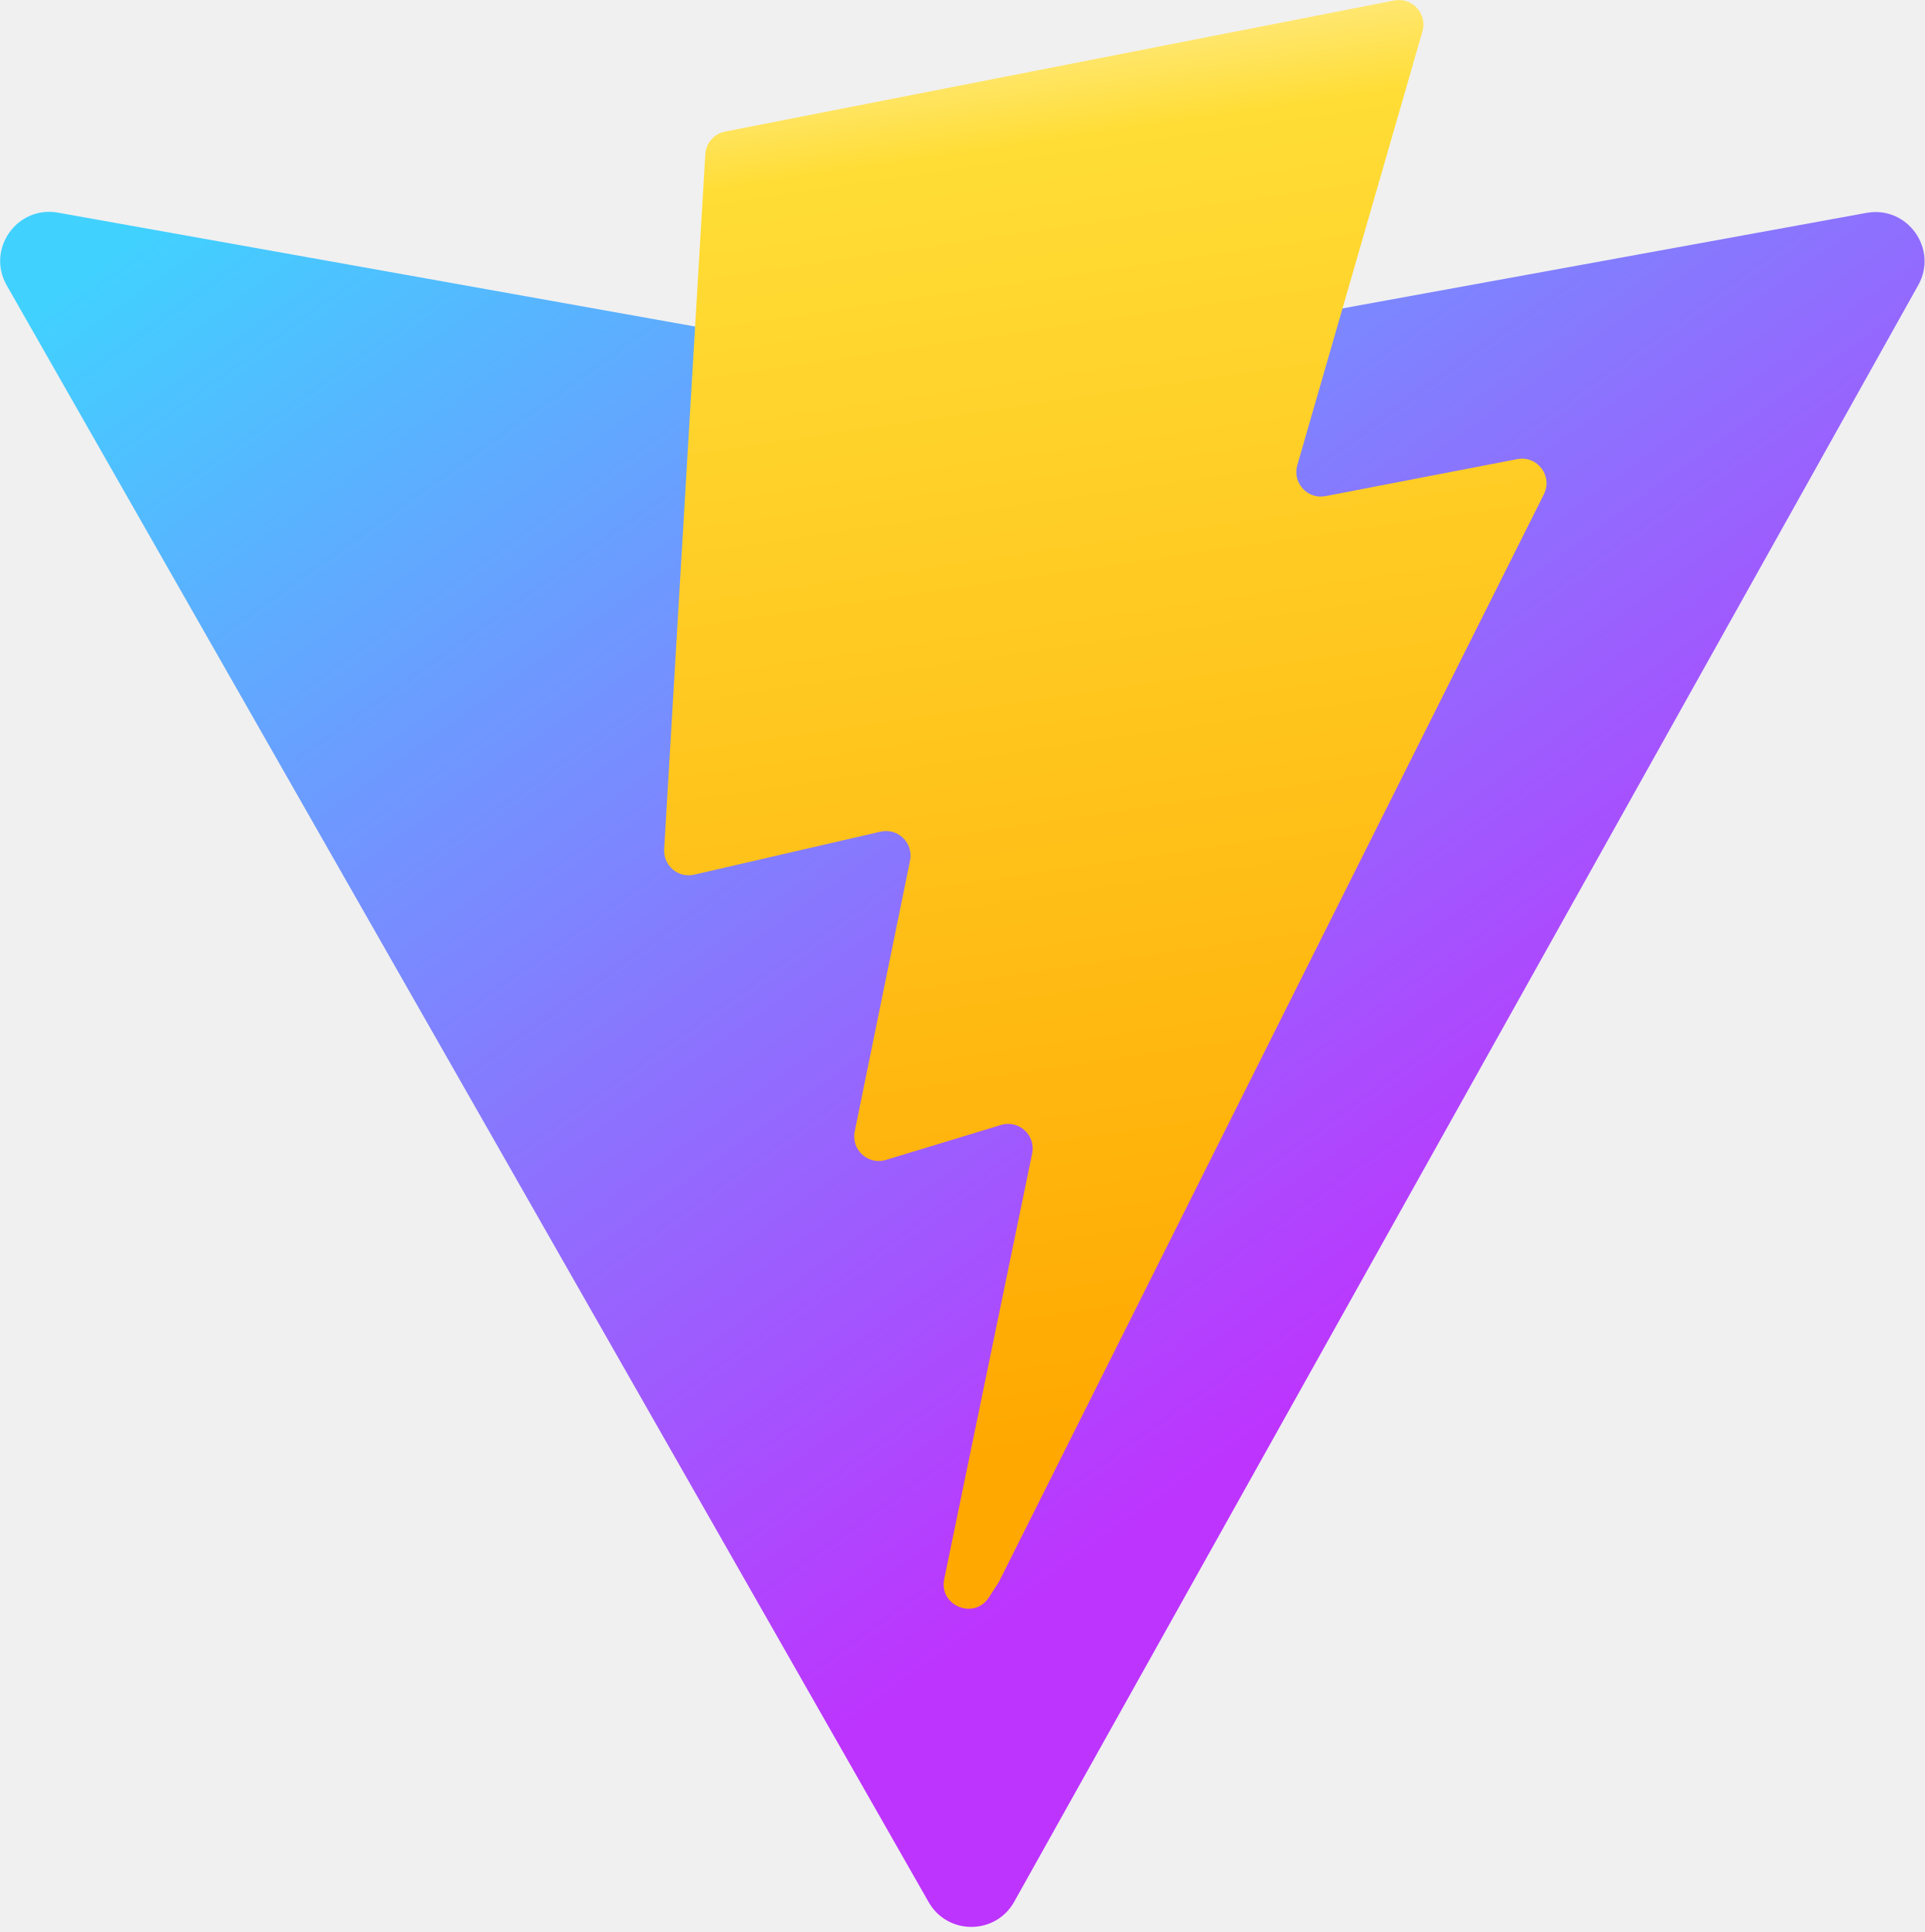
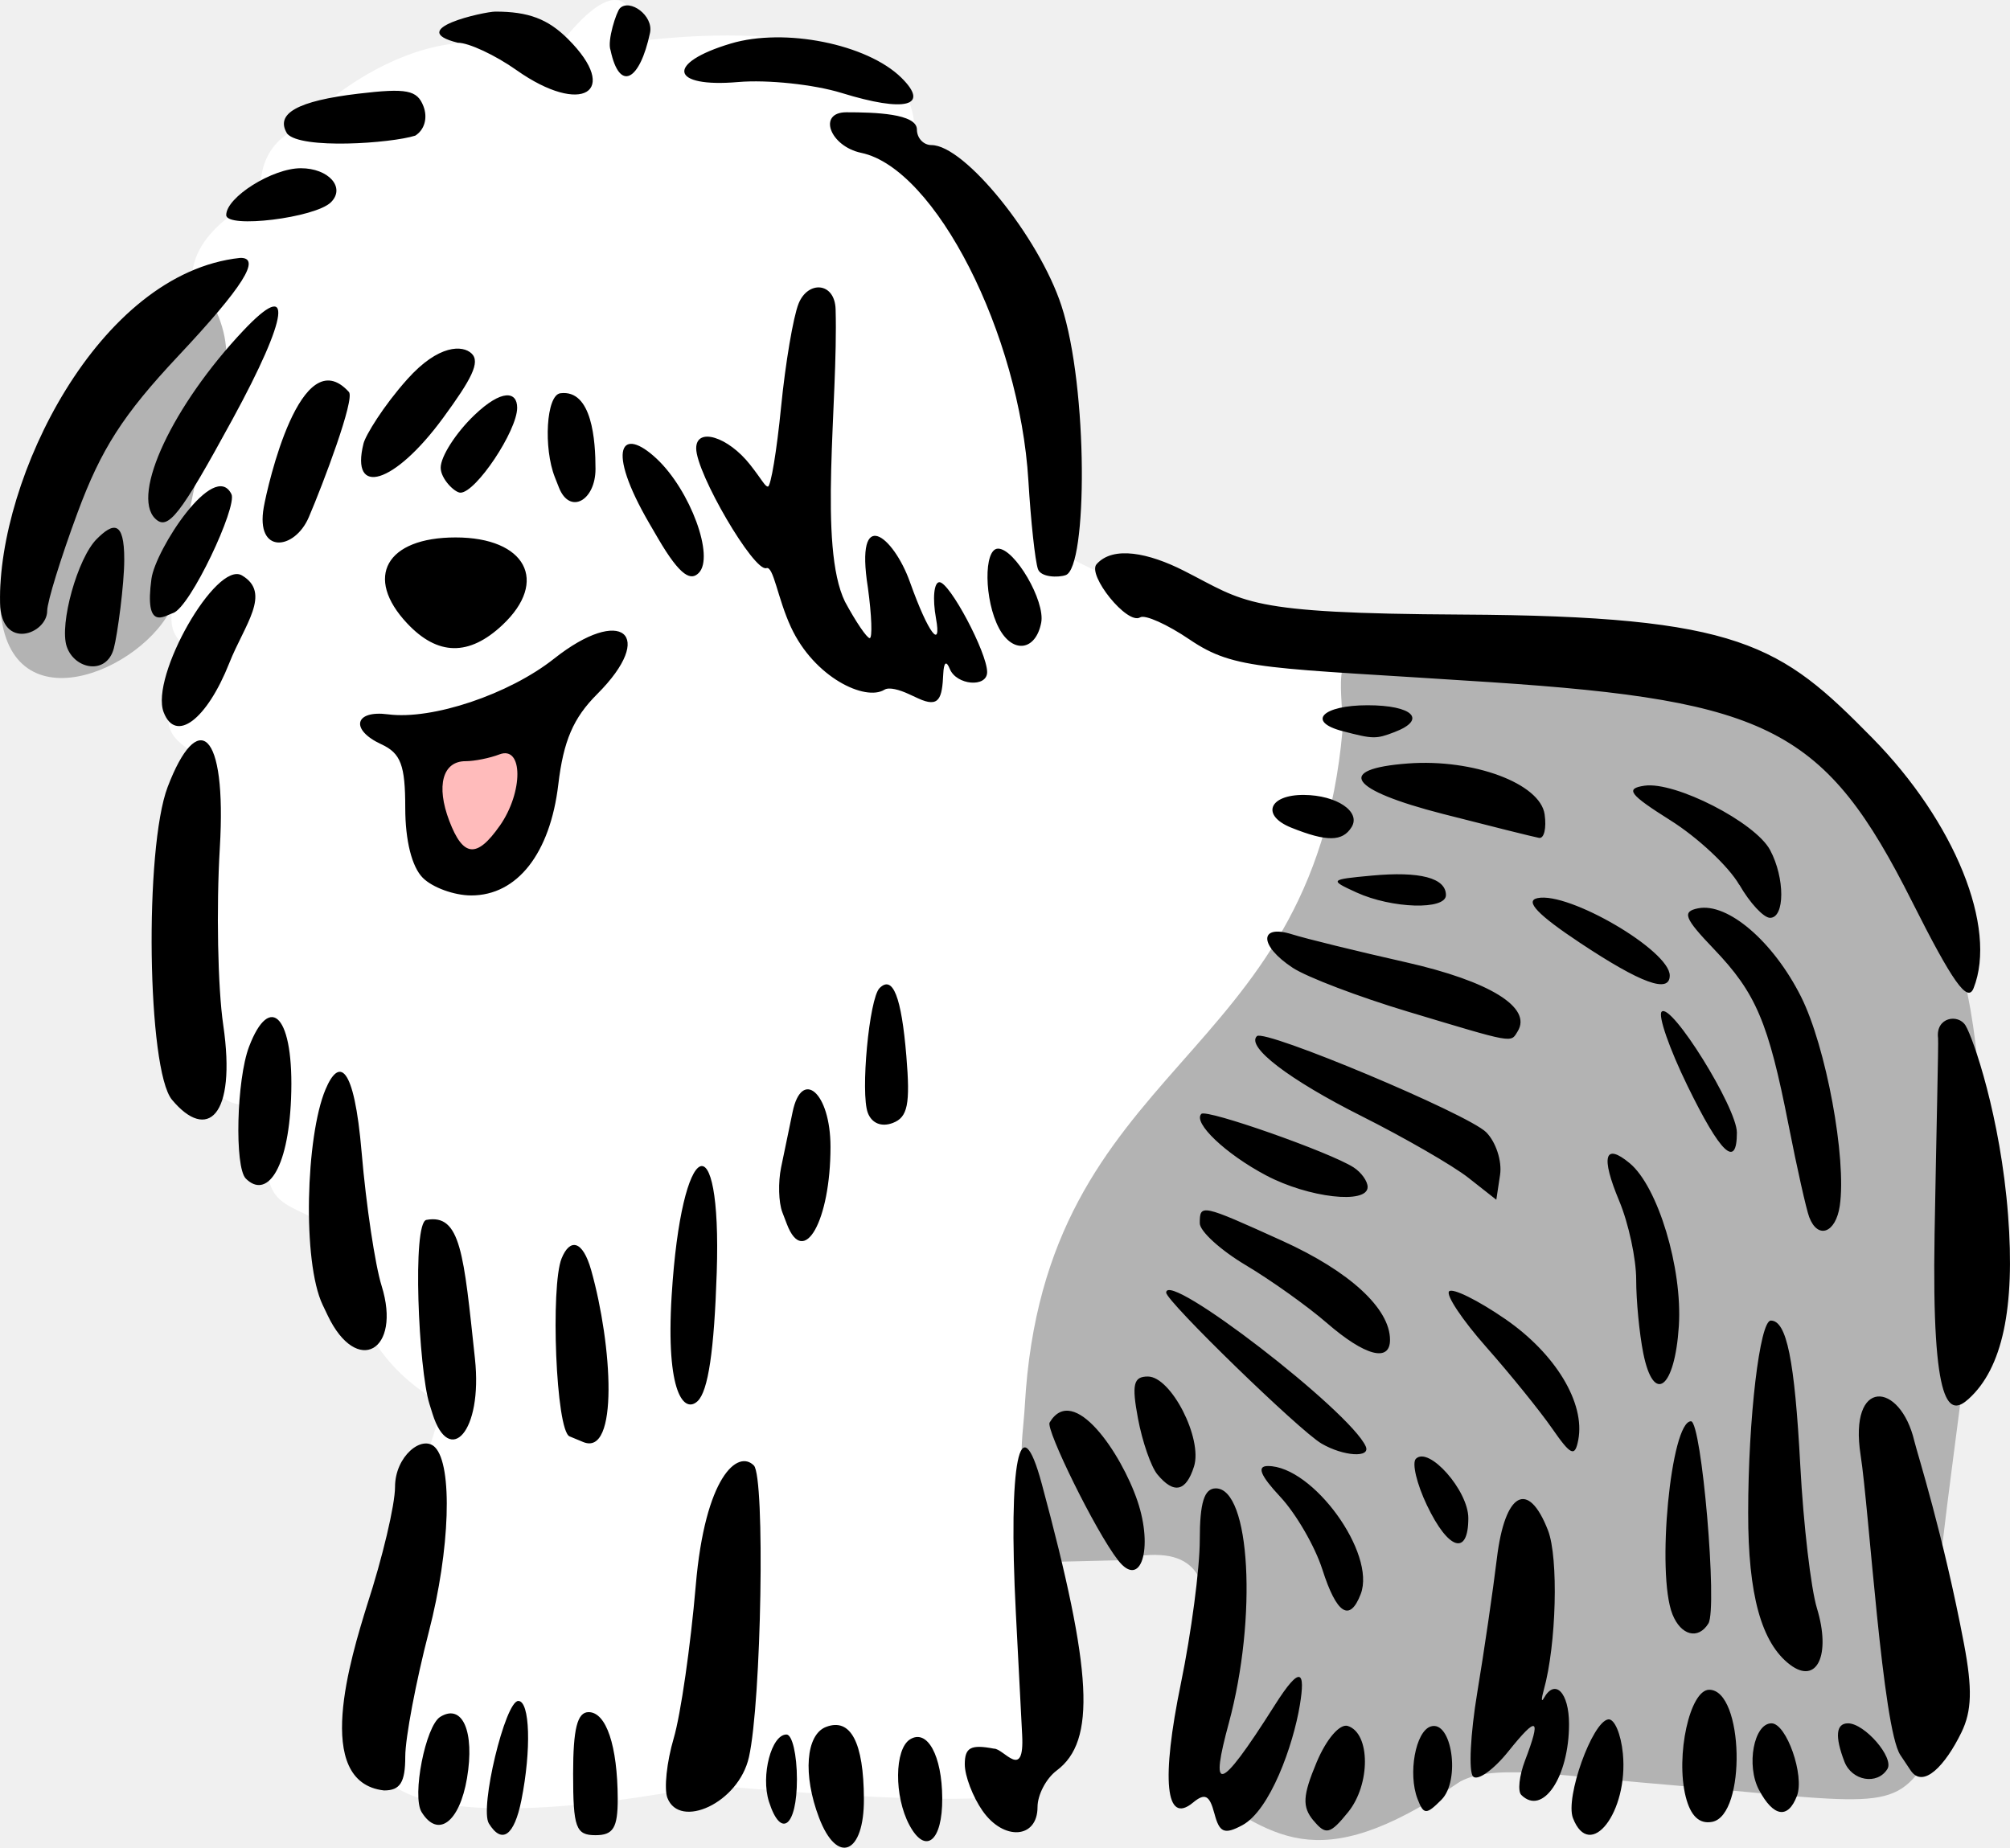
- <svg xmlns="http://www.w3.org/2000/svg" aria-hidden="true" role="img" class="iconify iconify--logos" width="31.88" height="32" preserveAspectRatio="xMidYMid meet" viewBox="0 0 256 257">
-   <defs>
-     <linearGradient id="IconifyId1813088fe1fbc01fb466" x1="-.828%" x2="57.636%" y1="7.652%" y2="78.411%">
-       <stop offset="0%" stop-color="#41D1FF" />
-       <stop offset="100%" stop-color="#BD34FE" />
-     </linearGradient>
-     <linearGradient id="IconifyId1813088fe1fbc01fb467" x1="43.376%" x2="50.316%" y1="2.242%" y2="89.03%">
-       <stop offset="0%" stop-color="#FFEA83" />
-       <stop offset="8.333%" stop-color="#FFDD35" />
-       <stop offset="100%" stop-color="#FFA800" />
-     </linearGradient>
-   </defs>
-   <path fill="url(#IconifyId1813088fe1fbc01fb466)" d="M255.153 37.938L134.897 252.976c-2.483 4.44-8.862 4.466-11.382.048L.875 37.958c-2.746-4.814 1.371-10.646 6.827-9.67l120.385 21.517a6.537 6.537 0 0 0 2.322-.004l117.867-21.483c5.438-.991 9.574 4.796 6.877 9.62Z" />
-   <path fill="url(#IconifyId1813088fe1fbc01fb467)" d="M185.432.063L96.44 17.501a3.268 3.268 0 0 0-2.634 3.014l-5.474 92.456a3.268 3.268 0 0 0 3.997 3.378l24.777-5.718c2.318-.535 4.413 1.507 3.936 3.838l-7.361 36.047c-.495 2.426 1.782 4.5 4.151 3.78l15.304-4.649c2.372-.72 4.652 1.36 4.15 3.788l-11.698 56.621c-.732 3.542 3.979 5.473 5.943 2.437l1.313-2.028l72.516-144.72c1.215-2.423-.88-5.186-3.54-4.672l-25.505 4.922c-2.396.462-4.435-1.77-3.759-4.114l16.646-57.705c.677-2.35-1.37-4.583-3.769-4.113Z" />
+ <svg xmlns="http://www.w3.org/2000/svg" width="230.66mm" height="212.08mm" viewBox="0 0 230.66 212.08">
+   <path d="m 7602.567,-624.696 c 0,0 -7.435,2.086 -3.589,-8.561 3.846,-10.647 7.755,-22.716 14.242,-28.049 6.487,-5.333 3.733,-5.942 3.733,-5.942 0.293,-5.783 7.913,-8.955 7.913,-8.955 0,0 -0.971,-5.567 4.055,-7.884 7.421,-7.293 14.744,-9.808 19.578,-9.912 9.837,0.023 10.97,-0.141 10.97,-0.141 0,0 5.149,-7.068 7.495,-3.983 2.347,3.085 1.217,3.951 1.217,3.951 0,0 32.33,-4.636 31.665,10.747 -0.175,4.053 -1.256,3.371 3.006,5.298 4.262,1.927 10.562,14.296 11.872,21.518 1.31,7.223 1.413,20.914 1.413,20.914 0,0 10.272,5.806 22.165,8.987 11.893,3.181 44.883,-4.46 61.058,7.684 16.176,12.144 20.5,28.722 21.207,31.903 0.707,3.181 -1.684,7.69 -1.684,7.69 0,0 1.362,35.513 1.092,38.563 -0.27,3.05 -5.926,10.797 -7.651,7.896 -1.726,-2.9 7.363,34.433 4.013,34.972 -3.35,0.539 1.16,6.064 -19.567,4.557 -20.727,-1.507 -31.164,-3.098 -31.164,-3.098 0,0 -8.59,7.417 -19.965,6.6 -11.375,-0.817 -13.8,-4.056 -13.8,-4.056 0,0 1.598,-16.224 3.012,-21.987 1.414,-5.763 -0.665,-11.096 -0.665,-11.096 0,0 0.489,5.645 -5.239,6.455 -5.729,0.81 -13.868,1.01 -13.868,1.01 0,0 0.382,24.195 -3.514,26.383 -3.896,2.188 -35.304,-0.786 -35.304,-0.786 0,0 -36.255,7.755 -38.336,-3.083 -2.081,-10.838 7.851,-40.659 7.851,-40.659 0,0 -9.115,-4.081 -10.569,-14.494 -1.454,-10.413 -11.013,-4.925 -9.346,-14.499 1.667,-9.573 -5.461,-1.06 -7.269,-9.948 -1.809,-8.888 -1.755,-32.945 -1.152,-34.76 0.603,-1.815 -5.644,-1.95 -2.163,-8.342 3.48,-6.392 -1.642,-3.895 -0.54,-9.621 -4.334,5.336 -6.912,8.624 -12.171,4.723 z" fill="#fff" transform="translate(119.0476,-1.772375) translate(-7713.955,700.674)" />
+   <path d="m 7748.962,-614.987 c -3.456,38.681 -34.222,37.523 -36.45,77.425 -0.253,4.535 -1.476,8.004 2.568,17.95 l 8.139,-0.2 c 17.699,-4.477 6.325,16.702 8.622,25.818 9.104,5.469 13.812,10.99 30.355,-0.231 3.41,-2.313 11.704,-0.867 21.184,-0.069 27.042,2.278 28.736,3.75 32.899,-2.978 -0.721,-42.153 22.535,-93.406 -18.015,-121.999 -1.768,-0.868 -45.763,-4.277 -45.763,-4.277 -5.22,-1.747 -3.353,4.575 -3.539,8.561 z" fill="#b3b3b3" transform="translate(119.0476,-1.772375) translate(-7713.955,700.674)" />
+   <path d="m 7643.808,-613.334 c -0.8,2.161 -1.13,13.494 4.943,13.578 6.072,0.085 9.18,-17.052 9.18,-17.052 z" fill="#fbb" transform="translate(119.0476,-1.772375) translate(-7713.955,700.674)" />
+   <path d="m 7614.738,-629.419 c -3.301,7.573 -19.299,14.311 -19.822,-0.281 -0.522,-14.571 22.037,-37.547 22.037,-37.547 0,0 6.054,5.732 3.156,13.559 -2.899,7.826 -5.371,24.269 -5.371,24.269 z" fill="#b3b3b3" transform="translate(119.0476,-1.772375) translate(-7713.955,700.674)" />
+   <path d="m 7688.897,-490.266 c -1.87,-4.919 -1.515,-9.527 0.803,-10.417 2.821,-1.082 4.322,1.769 4.346,8.253 0.036,6.342 -3.067,7.64 -5.149,2.164 z m 10.369,0.846 c -1.768,-3.303 -1.724,-8.726 0.08,-9.84 1.978,-1.223 3.666,1.867 3.689,6.755 0.036,4.953 -1.918,6.543 -3.769,3.086 z m -48.257,-0.181 c -1.084,-1.754 1.871,-14.065 3.376,-14.065 1.34,0 1.513,5.599 0.353,11.397 -0.817,4.082 -2.23,5.094 -3.729,2.668 z m 9.668,-5.718 c 0,-5.157 0.479,-7.063 1.777,-7.063 2.023,0 3.317,3.852 3.342,9.952 0,3.323 -0.506,4.173 -2.551,4.173 -2.257,0 -2.568,-0.856 -2.568,-7.063 z m 46.993,4.279 c -1.127,-1.609 -2.048,-4.019 -2.048,-5.357 0,-1.928 0.693,-2.3 3.345,-1.793 1.125,-0.034 3.515,3.77 3.24,-1.56 l -0.724,-14.021 c -0.896,-17.341 0.468,-24.102 2.972,-14.826 5.838,21.628 6.248,29.527 1.711,32.92 -1.208,0.903 -2.196,2.79 -2.196,4.193 0,3.63 -3.876,3.904 -6.298,0.445 z m 26.593,0.284 c -0.551,-2.107 -1.085,-2.376 -2.458,-1.236 -3.144,2.609 -3.667,-2.592 -1.379,-13.707 1.19,-5.778 2.163,-13.174 2.163,-16.436 0,-4.291 0.509,-5.93 1.84,-5.93 3.962,0 4.778,14.816 1.486,26.967 -2.103,7.763 -1.368,8.419 5.271,-2.069 3.02,-4.771 3.518,-3.867 2.892,-0.051 -0.769,4.686 -3.433,12.117 -6.612,13.818 -2.057,1.101 -2.62,0.862 -3.2,-1.356 z m 11.37,0.817 c -1.306,-1.574 -1.238,-2.849 0.357,-6.666 1.122,-2.684 2.672,-4.49 3.596,-4.187 2.591,0.851 2.608,6.691 0.036,9.877 -2.077,2.565 -2.562,2.684 -3.981,0.975 z m 29.778,-0.292 c -0.901,-2.347 2.21,-11.043 4.049,-11.318 0.706,-0.105 1.463,1.66 1.682,3.923 0.65,6.723 -3.79,12.452 -5.731,7.395 z m -132.121,-0.677 c -1.131,-1.83 0.446,-9.885 2.139,-10.932 2.549,-1.575 3.973,1.691 3.07,7.039 -0.858,5.074 -3.335,6.925 -5.209,3.892 z m 39.859,-1.201 c -0.951,-2.997 0.28,-7.705 2.013,-7.705 0.658,0 1.198,2.311 1.198,5.137 0,5.426 -1.837,6.895 -3.211,2.568 z m 105.204,-0.565 c -1.184,-4.716 0.477,-12.276 2.697,-12.276 3.974,0 4.29,14.414 0.335,15.163 -1.471,0.278 -2.476,-0.679 -3.031,-2.887 z m -116.857,0.135 c -0.402,-1.047 -0.077,-4.124 0.723,-6.837 0.8,-2.713 1.938,-10.604 2.53,-17.536 1.071,-12.541 4.833,-15.639 6.669,-13.78 1.305,1.321 0.87,27.083 -0.565,33.476 -1.191,5.302 -7.965,8.303 -9.356,4.676 z m 86.079,0.11 c -1.108,-2.887 -0.229,-7.732 1.506,-8.303 2.432,-0.8 3.461,6.187 1.238,8.41 -1.749,1.749 -2.037,1.738 -2.745,-0.107 z m 39.194,-1.012 c -1.501,-2.806 -0.596,-7.656 1.429,-7.656 1.718,0 3.817,5.994 2.919,8.336 -1.029,2.681 -2.687,2.422 -4.347,-0.679 z m -27.287,0.559 c -0.426,-0.426 -0.233,-2.197 0.428,-3.936 1.887,-4.964 1.43,-5.221 -1.9,-1.068 -1.699,2.119 -3.523,3.422 -4.053,2.896 -0.53,-0.526 -0.317,-4.86 0.474,-9.631 0.791,-4.771 1.805,-11.709 2.254,-15.417 0.92,-7.601 3.589,-9.062 5.863,-3.21 1.225,3.151 0.964,13.13 -0.477,18.299 -0.295,1.059 -0.295,1.493 0,0.963 1.285,-2.299 2.893,-0.647 2.893,2.974 0,6.086 -3.031,10.582 -5.483,8.13 z m -132.453,-21.779 c 1.766,-5.409 3.211,-11.516 3.211,-13.572 0,-3.519 3.112,-6.026 4.578,-4.56 2.061,2.061 1.742,11.776 -0.695,21.177 -1.49,5.748 -2.709,12.2 -2.709,14.337 0,2.957 -0.581,3.886 -2.431,3.886 -8.289,-0.92 -3.777,-15.358 -1.954,-21.269 z m 169.534,17.954 c -1.108,-2.887 -0.967,-4.389 0.413,-4.389 1.914,0 5.321,3.948 4.522,5.24 -1.159,1.875 -4.082,1.371 -4.935,-0.851 z m 6.422,-0.751 c -2.039,-3.055 -3.594,-28.209 -4.559,-34.413 -1.39,-8.927 4.539,-8.501 6.168,-1.611 0.315,1.333 3.32,10.734 5.692,23.254 0.977,5.161 0.903,7.722 -0.295,10.178 -1.841,3.774 -4.385,6.519 -5.835,4.347 z m -12.66,-10.367 c -3.289,-2.497 -4.816,-8.037 -4.804,-17.432 0,-10.846 1.335,-22.068 2.599,-22.068 1.822,0 2.735,4.501 3.385,16.694 0.357,6.71 1.217,14.059 1.909,16.332 1.631,5.358 0,8.807 -3.088,6.474 z m -13.495,-5.791 c -1.863,-4.679 -0.186,-22.151 2.128,-22.151 1.221,0 3.068,21.478 1.997,23.213 -1.168,1.89 -3.153,1.379 -4.125,-1.061 z m -40.172,-5.136 c -0.846,-2.649 -3.022,-6.405 -4.834,-8.347 -2.293,-2.457 -2.724,-3.531 -1.415,-3.531 5.168,0 12.438,10.033 10.649,14.696 -1.254,3.267 -2.764,2.3 -4.399,-2.818 z m -23.441,-1.057 c -2.616,-3.352 -8.318,-15.039 -7.861,-15.81 2.737,-4.616 8.235,3.535 10.085,9.008 1.841,5.444 0.39,10.153 -2.225,6.802 z m 35.444,-6.31 c -1.175,-2.463 -1.746,-4.867 -1.271,-5.343 1.484,-1.484 6.017,3.646 6.017,6.81 0,4.391 -2.289,3.683 -4.745,-1.467 z m -30.938,-3.548 c -0.73,-0.883 -1.731,-3.772 -2.226,-6.421 -0.732,-3.918 -0.521,-4.816 1.136,-4.816 2.662,0 6.311,7.128 5.292,10.337 -0.916,2.888 -2.312,3.186 -4.202,0.899 z m 18.836,-3.541 c -2.542,-1.485 -17.824,-16.341 -17.824,-17.327 0,-2.664 21.112,13.61 22.9,17.653 0.594,1.344 -2.566,1.141 -5.077,-0.326 z m 26.461,-1.739 c -1.403,-2.021 -4.802,-6.223 -7.553,-9.336 -2.752,-3.114 -4.67,-5.994 -4.264,-6.401 0.407,-0.407 3.299,1.021 6.426,3.173 5.785,3.98 9.212,9.65 8.394,13.89 -0.384,1.994 -0.838,1.794 -3.003,-1.326 z m -112.75,0.914 c -1.581,-0.656 -2.198,-17.278 -0.913,-20.432 0.947,-2.323 2.413,-2.121 3.394,1.363 2.428,8.621 3.182,21.418 -0.921,19.716 z m -16.081,-3.72 c -1.253,-4.006 -1.999,-20.824 -0.349,-21.128 3.945,-0.726 4.279,3.869 5.571,15.931 0.907,8.471 -2.964,12.416 -4.872,6.317 z m 172.724,-19.543 c 0.204,-11.819 0.464,-21.926 0.399,-22.452 -0.296,-2.393 2.318,-2.833 3.163,-1.431 0.86,1.427 3.996,10.397 4.87,21.732 0.826,10.708 -0.653,17.608 -4.523,21.111 -2.174,1.967 -4.262,1.545 -3.909,-18.96 z m -144.925,7.049 c 1.125,-18.207 5.75,-20.282 5.17,-2.596 -0.295,8.996 -0.984,13.623 -2.199,14.768 -1.499,1.412 -3.676,-0.78 -2.972,-12.172 z m 111.495,6.665 c -0.447,-2.235 -0.813,-6.032 -0.813,-8.438 0,-2.406 -0.874,-6.468 -1.943,-9.026 -2.143,-5.129 -1.696,-6.743 1.202,-4.338 3.233,2.683 6.062,12.056 5.637,18.676 -0.464,7.217 -2.893,9.076 -4.083,3.126 z m -36.302,-3.459 c -2.215,-1.922 -6.405,-4.91 -9.31,-6.641 -2.905,-1.731 -5.282,-3.898 -5.282,-4.815 0,-2.24 0.149,-2.208 9.47,2.018 7.726,3.503 12.361,7.766 12.361,11.367 0,2.615 -2.886,1.846 -7.238,-1.929 z m -115.245,-2.082 c -2.353,-4.929 -1.937,-19.353 0.324,-24.729 1.526,-3.632 3.275,-3.049 4.152,7.265 0.51,6.003 1.539,12.876 2.287,15.271 2.331,7.468 -2.838,10.413 -6.182,3.409 z m 52.746,-10.645 c -0.427,-1.116 -0.49,-3.427 -0.138,-5.137 0.353,-1.71 0.947,-4.577 1.321,-6.371 1.044,-5.009 4.347,-2.267 4.347,4.018 0,8.476 -3.064,13.933 -5.004,8.863 z m 117.844,0.565 c -0.335,-0.883 -1.404,-5.65 -2.375,-10.594 -2.314,-11.787 -3.733,-15.129 -8.578,-20.189 -3.376,-3.527 -3.669,-4.282 -1.805,-4.657 3.405,-0.685 8.639,3.807 11.82,10.145 2.868,5.714 5.247,18.571 4.444,24.011 -0.462,3.126 -2.521,3.88 -3.507,1.284 z m -62.324,-4.785 c -4.646,-2.456 -8.435,-6.058 -7.43,-7.062 0.587,-0.587 14.79,4.407 17.474,6.145 0.883,0.571 1.605,1.583 1.605,2.247 0,2.018 -6.78,1.244 -11.649,-1.33 z m 23.206,0.268 c -1.766,-1.39 -7.289,-4.577 -12.273,-7.083 -8.303,-4.174 -13.251,-7.959 -11.987,-9.17 0.887,-0.85 24.205,8.928 26.309,11.032 1.114,1.114 1.831,3.313 1.594,4.886 l -0.432,2.861 z m -140.29,0.099 c -1.313,-1.313 -1.068,-11.358 0.369,-15.139 2.393,-6.293 5.213,-3.59 4.821,5.971 -0.346,8.416 -2.891,11.467 -5.191,9.167 z m 165.43,-10.666 c -2.064,-4.232 -3.393,-8.054 -2.955,-8.492 1.098,-1.098 8.633,11.014 8.633,13.877 0,4.197 -1.872,2.422 -5.678,-5.384 z m -94.051,3.125 c -0.865,-2.254 0.157,-13.134 1.343,-14.322 1.524,-1.524 2.512,0.977 3.077,7.791 0.46,5.543 0.16,7.026 -1.548,7.682 -1.296,0.497 -2.411,0.05 -2.872,-1.152 z m -79.855,-1.512 c -2.842,-3.418 -3.189,-28.844 -0.49,-35.912 3.417,-8.946 6.799,-6.688 5.981,7.006 -0.412,6.886 -0.237,16.028 0.391,20.315 1.552,10.616 -1.882,13.401 -5.882,8.59 z m 141.786,-10.126 c -5.604,-1.685 -11.527,-3.94 -13.162,-5.011 -3.868,-2.534 -3.923,-5.056 -0.084,-3.848 1.589,0.5 7.47,1.944 13.068,3.208 9.613,2.171 14.507,5.197 12.818,7.929 -0.829,1.342 -0.258,1.444 -12.64,-2.278 z m 57.905,-12.606 c -9.951,-19.779 -16.274,-23.073 -48.358,-25.195 -25.916,-1.714 -29.267,-1.308 -34.556,-4.897 -2.565,-1.741 -5.117,-2.885 -5.67,-2.543 -1.482,0.916 -6.099,-4.865 -5.003,-6.103 1.909,-2.155 6.019,-1.273 9.999,0.743 7.192,3.641 6.908,4.908 31.9,5.04 32.054,0.169 36.597,3.455 47.133,14.174 9.459,9.624 14.362,21.745 11.611,28.709 -0.686,1.737 -2.405,-0.682 -7.056,-9.928 z m -38.085,4.741 c -4.88,-3.238 -6.395,-4.83 -4.902,-5.149 3.583,-0.767 15.175,6.017 15.175,8.881 0,2.1 -3.281,0.908 -10.273,-3.732 z m 18.25,-6.68 c -1.197,-2.086 -4.742,-5.409 -7.878,-7.384 -4.753,-2.994 -5.252,-3.658 -2.999,-3.989 3.509,-0.516 12.709,4.194 14.414,7.38 1.717,3.209 1.708,7.785 0,7.785 -0.739,0 -2.323,-1.706 -3.52,-3.792 z m -43.933,0.877 c -3.128,-1.431 -3.084,-1.481 1.74,-1.93 5.55,-0.518 8.533,0.265 8.533,2.237 0,1.739 -6.205,1.554 -10.273,-0.307 z m -107.134,-1.671 c -1.261,-1.261 -2.018,-4.278 -2.018,-8.042 0,-4.901 -0.512,-6.261 -2.744,-7.292 -3.61,-1.668 -3.099,-3.944 0.771,-3.437 5.063,0.664 13.882,-2.294 19.052,-6.39 7.742,-6.132 11.8,-2.787 4.941,4.072 -2.738,2.737 -3.864,5.358 -4.458,10.373 -0.938,7.92 -4.714,12.733 -9.99,12.733 -1.945,0 -4.445,-0.908 -5.555,-2.018 z m 8.825,-5.973 c 2.717,-3.88 2.696,-9.246 -0.036,-8.199 -1.117,0.429 -2.869,0.779 -3.893,0.779 -2.624,0 -3.394,2.821 -1.865,6.841 1.589,4.18 3.158,4.336 5.79,0.578 z m 90.843,0.215 c -3.502,-1.405 -2.587,-3.79 1.443,-3.762 3.754,0.026 6.563,1.921 5.471,3.689 -1.041,1.684 -2.849,1.703 -6.913,0.073 z m 17.373,-1.586 c -10.747,-2.759 -12.4,-5.156 -3.992,-5.787 7.504,-0.563 15.18,2.295 15.683,5.84 0.226,1.589 -0.061,2.804 -0.642,2.701 -0.579,-0.103 -5.551,-1.342 -11.05,-2.754 z m -11.512,-9.502 c -4.139,-1.082 -2.304,-2.967 2.889,-2.967 5.189,0 6.844,1.638 3.105,3.073 -2.15,0.825 -2.453,0.82 -5.994,-0.106 z m -135.272,-2.165 c -1.574,-4.1 6.026,-17.446 8.986,-15.704 3.436,2.022 0.282,5.677 -1.449,10.046 -2.584,6.522 -6.162,9.241 -7.537,5.658 z m 85.511,-2.086 c -1.059,-0.488 -2.253,-0.837 -2.801,-0.498 -2.192,1.354 -8.049,-1.408 -10.72,-7.174 -1.553,-3.35 -2.001,-7.059 -2.826,-6.783 -1.411,0.47 -8.052,-10.873 -8.052,-13.753 0,-2.46 3.647,-1.351 6.191,1.883 1.389,1.766 1.701,2.507 2.038,2.507 0.335,0 1.017,-4.105 1.511,-9.123 0.494,-5.018 1.399,-10.363 2.011,-11.878 1.078,-2.672 4.159,-2.469 4.248,0.656 0.305,10.71 -2.021,27.244 1.08,33.569 1.237,2.295 2.512,4.173 2.833,4.173 0.32,0 0.229,-2.6 -0.207,-5.779 -1.524,-9.618 2.948,-5.914 4.819,-0.67 2.177,6.102 3.643,7.764 2.997,4.202 -0.416,-2.295 -0.24,-4.173 0.391,-4.173 1.179,0 5.476,8.095 5.476,10.317 0,1.816 -3.527,1.516 -4.286,-0.365 -0.399,-0.988 -0.686,-0.771 -0.749,0.566 -0.131,2.811 -0.447,3.939 -2.867,2.824 z m -96.635,-5.458 c -0.865,-2.579 1.243,-10.137 3.44,-12.334 1.838,-1.838 3.178,-2.256 3.162,2.375 0,2.8 -0.773,8.592 -1.199,10.181 -0.832,3.106 -4.52,2.41 -5.402,-0.222 z m 39.072,-2.651 c -4.982,-5.303 -2.412,-9.869 5.555,-9.869 8.048,0 10.731,5.017 5.375,10.049 -3.832,3.6 -7.434,3.541 -10.929,-0.18 z m 67.922,0.566 c -1.717,-3.207 -1.792,-9.151 -0.117,-9.151 1.925,0 5.432,6.019 4.951,8.498 -0.628,3.24 -3.26,3.595 -4.835,0.653 z M 7594.916,-629.7 c -0.295,-14.208 11.255,-37.872 27.558,-39.6 2.46,-0.05 0.321,3.335 -7.121,11.268 -6.325,6.742 -8.84,10.658 -11.557,18.001 -1.91,5.161 -3.473,10.217 -3.473,11.236 0,2.678 -5.292,4.634 -5.407,-0.904 z m 17.371,-2.767 c 0.457,-3.347 7.199,-13.719 9.179,-9.717 0.7,1.414 -4.716,13.001 -6.696,13.647 -1.003,0.327 -3.314,2.152 -2.483,-3.93 z m 57.137,-6.352 c -5.06,-8.696 -3.202,-11.225 0.848,-7.421 3.856,3.622 6.662,11.26 4.816,13.106 -0.847,0.847 -2.009,0.596 -4.697,-4.025 z m 44.596,5.241 c -0.328,-0.942 -0.819,-5.5 -1.097,-10.129 -1.011,-16.89 -10.677,-35.864 -19.179,-37.649 -3.611,-0.758 -5.043,-4.658 -1.71,-4.658 3.228,0 8.094,0.14 8.094,1.977 0,0.984 0.753,1.789 1.673,1.789 3.803,0 12.336,10.551 14.915,18.443 3.085,9.44 2.986,30.043 0.489,30.915 -0.883,0.308 -2.858,0.253 -3.184,-0.688 z m -101.319,-5.813 c -2.76,-2.759 2.047,-12.993 10.129,-21.564 5.799,-6.15 5.258,-1.742 -1.252,10.2 -6.022,11.048 -7.412,12.828 -8.876,11.363 z m 12.473,-1.278 c 0.434,-2.462 4.248,-19.332 9.773,-13.241 0.718,0.792 -2.943,10.501 -4.605,14.38 -1.626,3.795 -6.127,4.302 -5.168,-1.139 z m 33.404,-3.465 c -1.315,-3.333 -0.998,-9.423 0.641,-9.631 3.651,-0.463 4.026,5.479 4.026,8.684 0,3.646 -2.952,5.294 -4.195,2.144 z m -13.099,-1.087 c 0,-1.28 1.734,-3.989 3.852,-6.019 3.172,-3.039 4.925,-2.746 4.925,-0.861 0,2.649 -4.739,9.749 -6.508,9.749 -0.658,0 -2.269,-1.588 -2.269,-2.869 z m -8.857,-2.773 c 0.234,-0.94 2.263,-4.291 5.029,-7.384 3.599,-4.024 6.371,-3.921 7.382,-2.942 1.018,0.987 -0.025,2.947 -3.275,7.384 -5.624,7.678 -10.671,9.101 -9.136,2.942 z m -15.753,-26.225 c 0,-2.047 5.298,-5.373 8.557,-5.373 3.193,0 5.157,2.21 3.466,3.899 -1.801,1.799 -12.023,3.053 -12.023,1.475 z m 6.994,-9.338 c -1.424,-2.303 1.175,-3.764 8.166,-4.592 5.548,-0.657 6.755,-0.423 7.473,1.448 0.507,1.322 0.127,2.694 -0.936,3.366 -2.788,0.887 -13.122,1.606 -14.703,-0.222 z m 63.634,-4.672 c -3.178,-0.982 -8.524,-1.547 -11.878,-1.257 -7.813,0.676 -8.361,-2.167 -0.852,-4.417 6.167,-1.848 15.66,0.055 19.579,3.924 3.315,3.274 0.453,4.005 -6.849,1.75 z m -37.314,-2.622 c -2.452,-1.731 -5.486,-3.147 -6.742,-3.147 -6.188,-1.535 3.021,-3.563 4.306,-3.572 3.803,0 6.039,0.844 8.347,3.152 6.08,6.08 1.573,8.851 -5.911,3.568 z m 10.79,-2.281 c -0.418,-1.09 0.678,-4.427 1.073,-4.821 1.125,-1.124 3.88,0.828 3.454,2.828 -1.171,5.506 -3.499,6.828 -4.527,1.993 z" transform="translate(119.0476,-1.772375) translate(-7713.955,700.674)" />
</svg>
